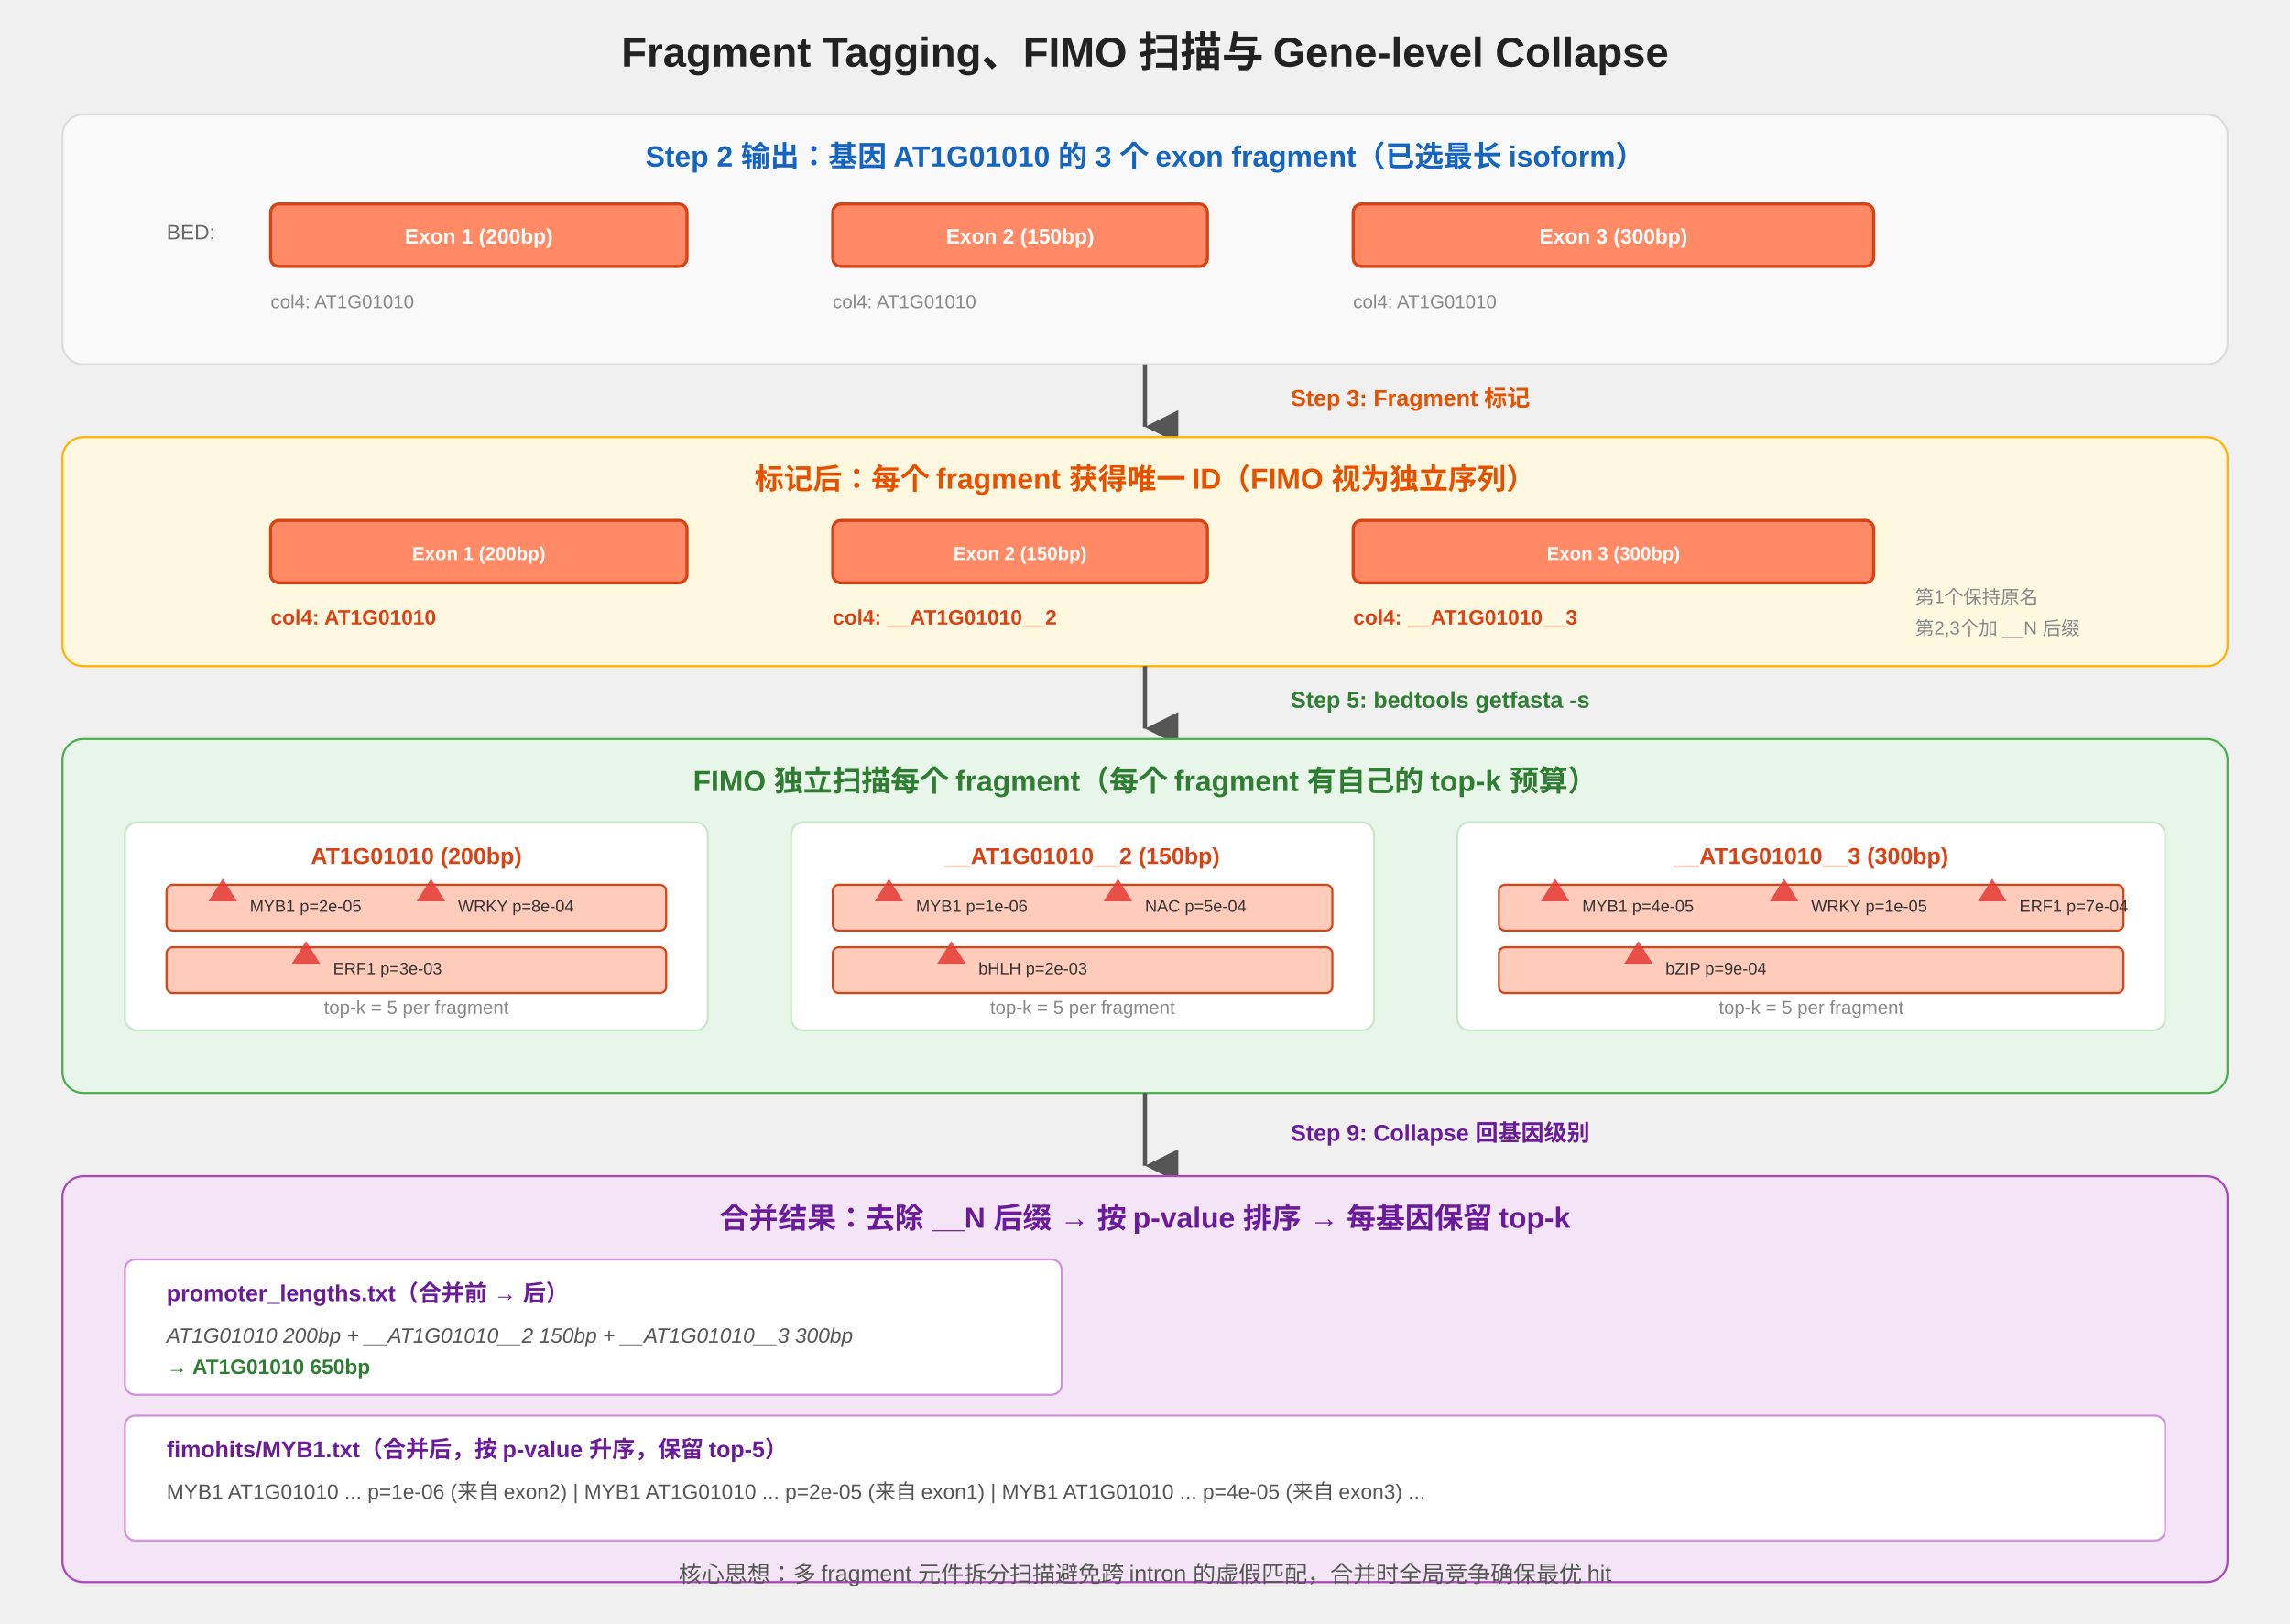
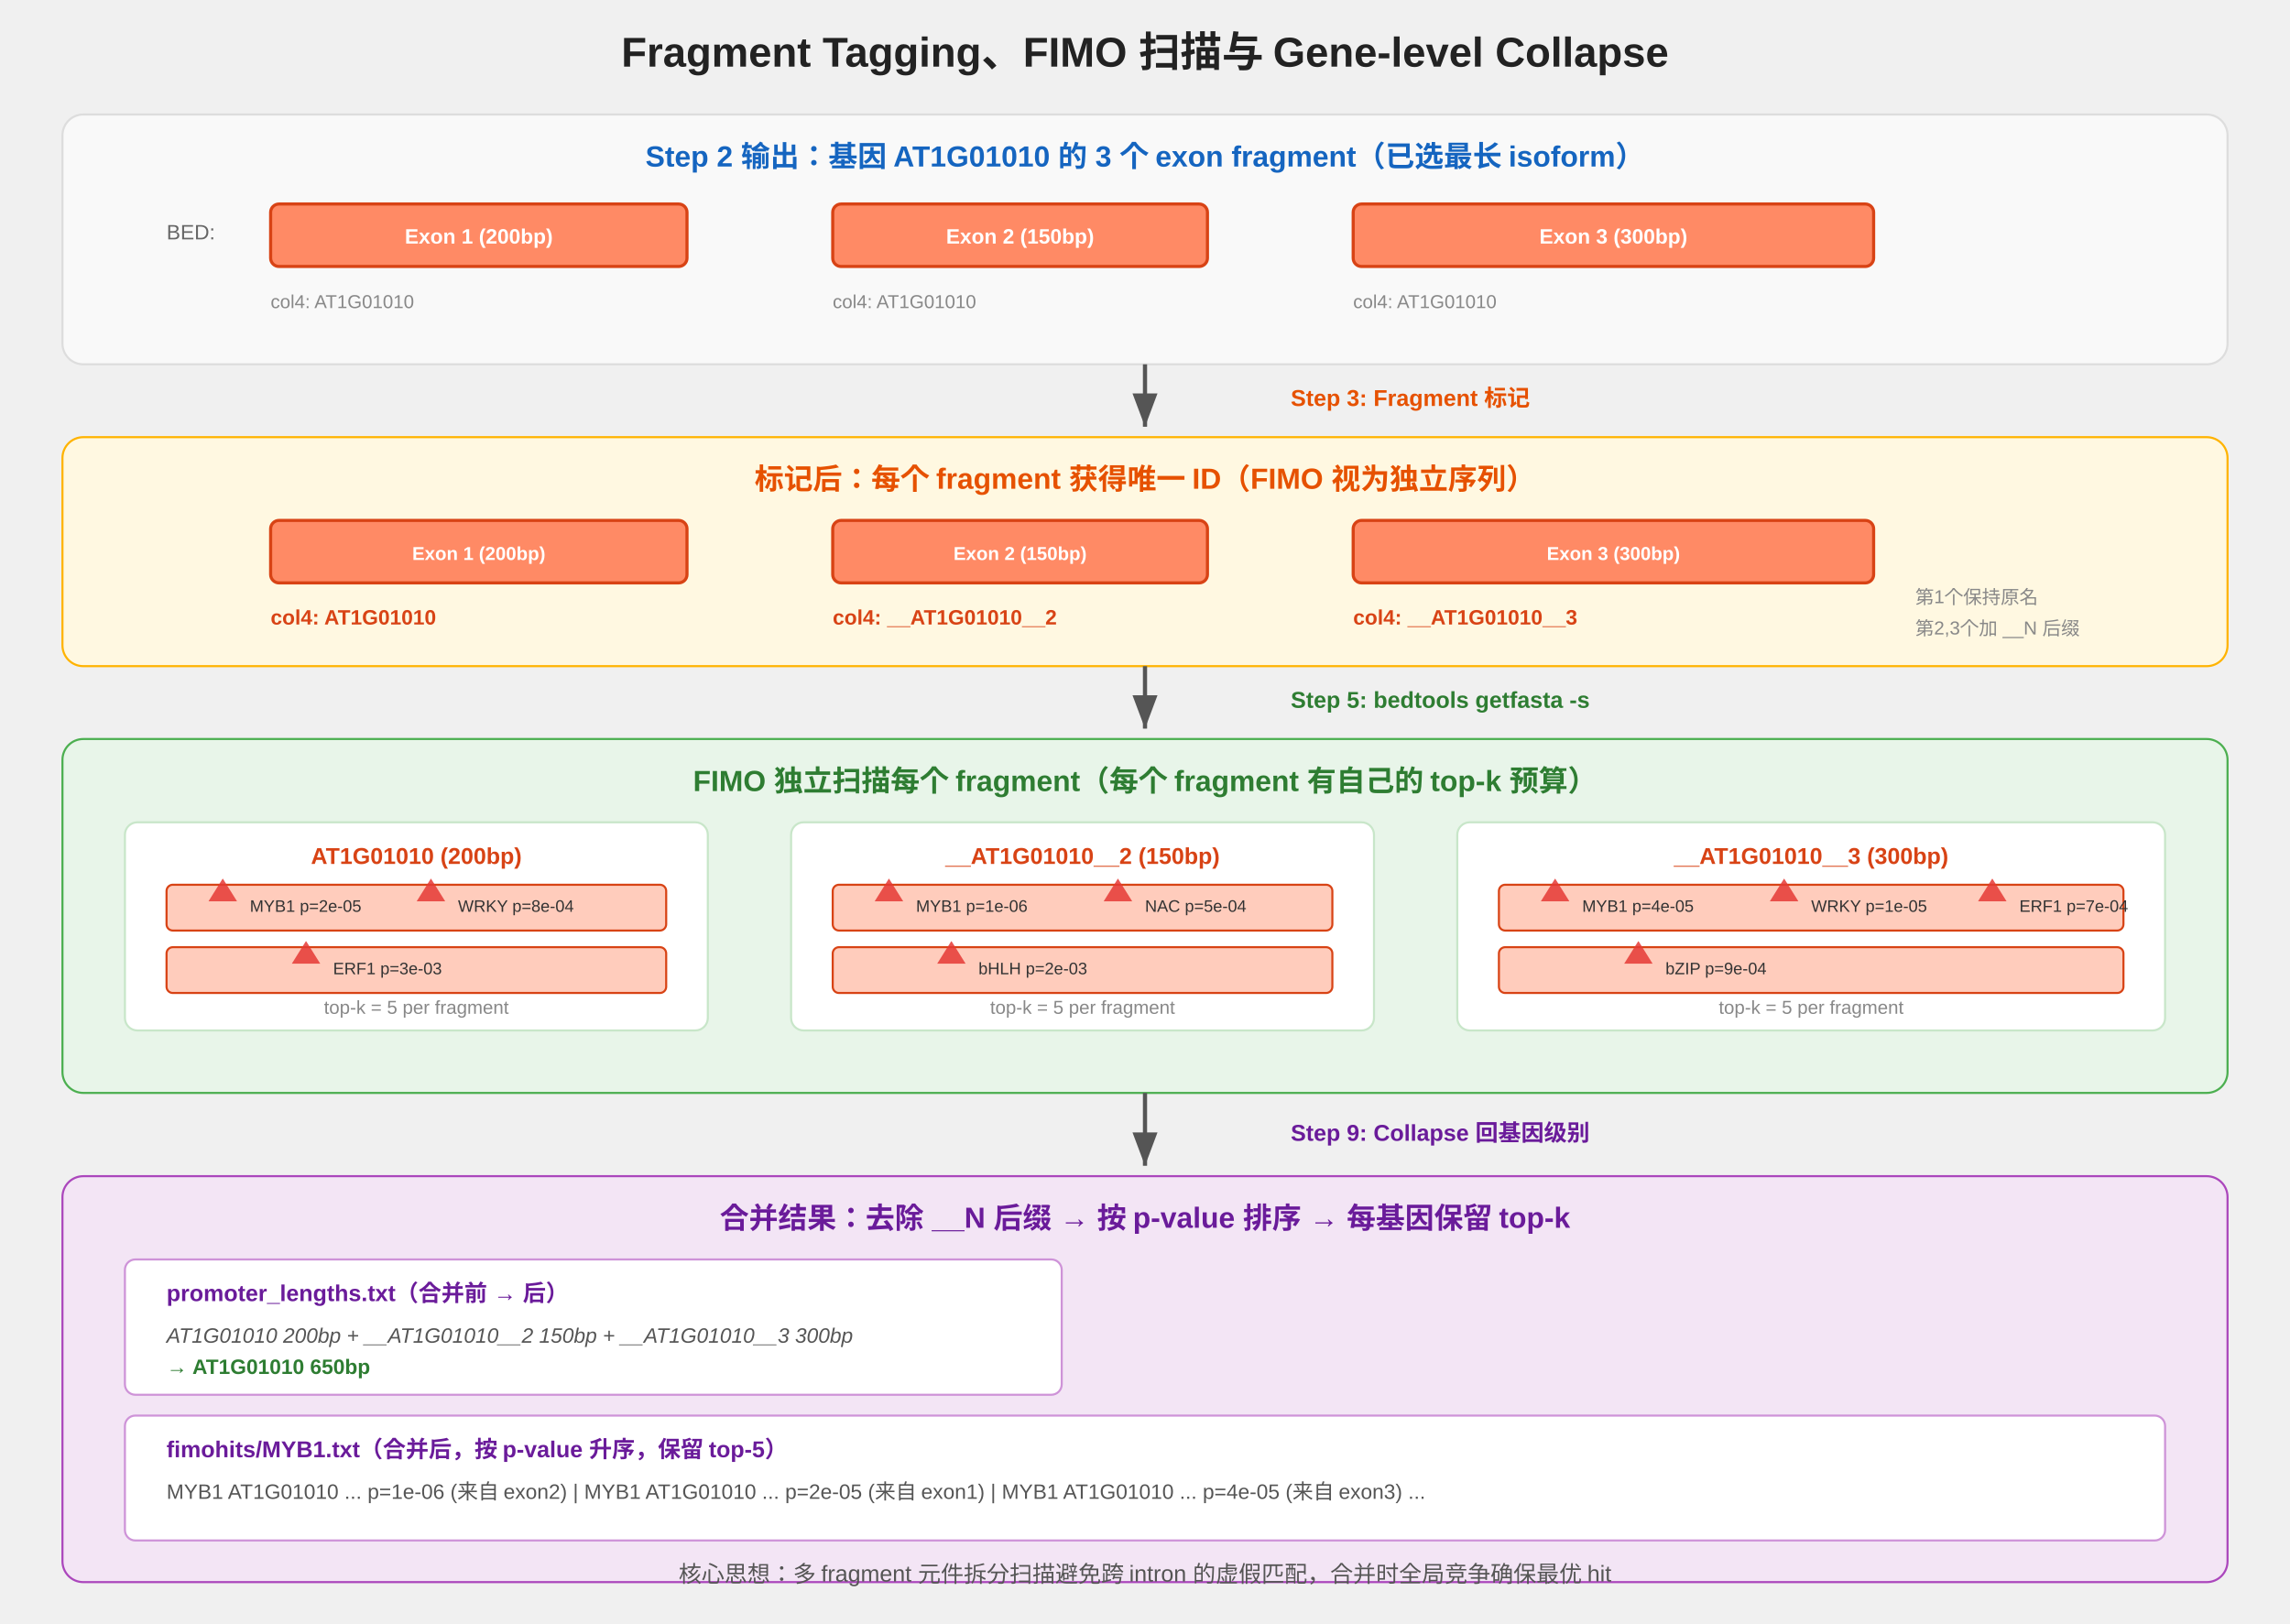
<svg xmlns="http://www.w3.org/2000/svg" viewBox="0 0 1100 780" font-family="Arial, sans-serif">
  <defs>
-     <marker id="arrowD" markerWidth="8" markerHeight="8" refX="4" refY="8" orient="auto">
-       <polygon points="0 0, 8 0, 4 8" fill="#555" />
+     <marker id="arrowD" markerWidth="8" markerHeight="6" refX="8" refY="3" orient="auto">
+       <polygon points="0 0, 8 3, 0 6" fill="#555" />
    </marker>
-     <marker id="arrowDG" markerWidth="8" markerHeight="8" refX="4" refY="8" orient="auto">
-       <polygon points="0 0, 8 0, 4 8" fill="#2e7d32" />
+     <marker id="arrowDG" markerWidth="8" markerHeight="6" refX="8" refY="3" orient="auto">
+       <polygon points="0 0, 8 3, 0 6" fill="#2e7d32" />
    </marker>
    <symbol id="motif" viewBox="0 0 20 16">
      <polygon points="10,0 20,16 0,16" fill="#e53935" opacity="0.85" />
    </symbol>
  </defs>
  <text x="550" y="32" text-anchor="middle" font-size="20" font-weight="bold" fill="#222">Fragment Tagging、FIMO 扫描与 Gene-level Collapse</text>
  <rect x="30" y="55" width="1040" height="120" rx="10" fill="#f9f9f9" stroke="#ddd" />
  <text x="550" y="80" text-anchor="middle" font-size="14" font-weight="bold" fill="#1565c0">Step 2 输出：基因 AT1G01010 的 3 个 exon fragment（已选最长 isoform）</text>
  <text x="80" y="115" font-size="10" fill="#666">BED:</text>
  <rect x="130" y="98" width="200" height="30" rx="4" fill="#ff8a65" stroke="#d84315" stroke-width="1.5" />
  <text x="230" y="117" text-anchor="middle" font-size="10" font-weight="bold" fill="#fff">Exon 1 (200bp)</text>
  <rect x="400" y="98" width="180" height="30" rx="4" fill="#ff8a65" stroke="#d84315" stroke-width="1.5" />
  <text x="490" y="117" text-anchor="middle" font-size="10" font-weight="bold" fill="#fff">Exon 2 (150bp)</text>
  <rect x="650" y="98" width="250" height="30" rx="4" fill="#ff8a65" stroke="#d84315" stroke-width="1.5" />
  <text x="775" y="117" text-anchor="middle" font-size="10" font-weight="bold" fill="#fff">Exon 3 (300bp)</text>
  <text x="130" y="148" font-size="9" fill="#888">col4: AT1G01010</text>
  <text x="400" y="148" font-size="9" fill="#888">col4: AT1G01010</text>
  <text x="650" y="148" font-size="9" fill="#888">col4: AT1G01010</text>
  <line x1="550" y1="175" x2="550" y2="205" stroke="#555" stroke-width="2" marker-end="url(#arrowD)" />
  <text x="620" y="195" font-size="11" font-weight="bold" fill="#e65100">Step 3: Fragment 标记</text>
  <rect x="30" y="210" width="1040" height="110" rx="10" fill="#fff8e1" stroke="#ffb300" />
  <text x="550" y="235" text-anchor="middle" font-size="14" font-weight="bold" fill="#e65100">标记后：每个 fragment 获得唯一 ID（FIMO 视为独立序列）</text>
  <rect x="130" y="250" width="200" height="30" rx="4" fill="#ff8a65" stroke="#d84315" stroke-width="1.5" />
  <text x="230" y="269" text-anchor="middle" font-size="9" font-weight="bold" fill="#fff">Exon 1 (200bp)</text>
  <rect x="400" y="250" width="180" height="30" rx="4" fill="#ff8a65" stroke="#d84315" stroke-width="1.5" />
  <text x="490" y="269" text-anchor="middle" font-size="9" font-weight="bold" fill="#fff">Exon 2 (150bp)</text>
  <rect x="650" y="250" width="250" height="30" rx="4" fill="#ff8a65" stroke="#d84315" stroke-width="1.5" />
  <text x="775" y="269" text-anchor="middle" font-size="9" font-weight="bold" fill="#fff">Exon 3 (300bp)</text>
  <text x="130" y="300" font-size="10" font-weight="bold" fill="#d84315">col4: AT1G01010</text>
  <text x="400" y="300" font-size="10" font-weight="bold" fill="#d84315">col4: __AT1G01010__2</text>
  <text x="650" y="300" font-size="10" font-weight="bold" fill="#d84315">col4: __AT1G01010__3</text>
  <text x="920" y="290" font-size="9" fill="#888">第1个保持原名</text>
  <text x="920" y="305" font-size="9" fill="#888">第2,3个加 __N 后缀</text>
  <line x1="550" y1="320" x2="550" y2="350" stroke="#555" stroke-width="2" marker-end="url(#arrowD)" />
  <text x="620" y="340" font-size="11" font-weight="bold" fill="#2e7d32">Step 5: bedtools getfasta -s</text>
  <rect x="30" y="355" width="1040" height="170" rx="10" fill="#e8f5e9" stroke="#4caf50" />
  <text x="550" y="380" text-anchor="middle" font-size="14" font-weight="bold" fill="#2e7d32">FIMO 独立扫描每个 fragment（每个 fragment 有自己的 top-k 预算）</text>
  <rect x="60" y="395" width="280" height="100" rx="6" fill="#fff" stroke="#c8e6c9" />
  <text x="200" y="415" text-anchor="middle" font-size="11" font-weight="bold" fill="#d84315">AT1G01010 (200bp)</text>
  <rect x="80" y="425" width="240" height="22" rx="3" fill="#ffccbc" stroke="#d84315" />
  <use href="#motif" x="100" y="422" width="14" height="11" />
  <text x="120" y="438" font-size="8" fill="#333">MYB1 p=2e-05</text>
  <use href="#motif" x="200" y="422" width="14" height="11" />
  <text x="220" y="438" font-size="8" fill="#333">WRKY p=8e-04</text>
  <rect x="80" y="455" width="240" height="22" rx="3" fill="#ffccbc" stroke="#d84315" />
  <use href="#motif" x="140" y="452" width="14" height="11" />
  <text x="160" y="468" font-size="8" fill="#333">ERF1 p=3e-03</text>
  <text x="200" y="487" text-anchor="middle" font-size="9" fill="#888">top-k = 5 per fragment</text>
  <rect x="380" y="395" width="280" height="100" rx="6" fill="#fff" stroke="#c8e6c9" />
  <text x="520" y="415" text-anchor="middle" font-size="11" font-weight="bold" fill="#d84315">__AT1G01010__2 (150bp)</text>
  <rect x="400" y="425" width="240" height="22" rx="3" fill="#ffccbc" stroke="#d84315" />
  <use href="#motif" x="420" y="422" width="14" height="11" />
  <text x="440" y="438" font-size="8" fill="#333">MYB1 p=1e-06</text>
  <use href="#motif" x="530" y="422" width="14" height="11" />
  <text x="550" y="438" font-size="8" fill="#333">NAC p=5e-04</text>
  <rect x="400" y="455" width="240" height="22" rx="3" fill="#ffccbc" stroke="#d84315" />
  <use href="#motif" x="450" y="452" width="14" height="11" />
  <text x="470" y="468" font-size="8" fill="#333">bHLH p=2e-03</text>
  <text x="520" y="487" text-anchor="middle" font-size="9" fill="#888">top-k = 5 per fragment</text>
  <rect x="700" y="395" width="340" height="100" rx="6" fill="#fff" stroke="#c8e6c9" />
  <text x="870" y="415" text-anchor="middle" font-size="11" font-weight="bold" fill="#d84315">__AT1G01010__3 (300bp)</text>
  <rect x="720" y="425" width="300" height="22" rx="3" fill="#ffccbc" stroke="#d84315" />
  <use href="#motif" x="740" y="422" width="14" height="11" />
  <text x="760" y="438" font-size="8" fill="#333">MYB1 p=4e-05</text>
  <use href="#motif" x="850" y="422" width="14" height="11" />
  <text x="870" y="438" font-size="8" fill="#333">WRKY p=1e-05</text>
  <use href="#motif" x="950" y="422" width="14" height="11" />
  <text x="970" y="438" font-size="8" fill="#333">ERF1 p=7e-04</text>
  <rect x="720" y="455" width="300" height="22" rx="3" fill="#ffccbc" stroke="#d84315" />
  <use href="#motif" x="780" y="452" width="14" height="11" />
  <text x="800" y="468" font-size="8" fill="#333">bZIP p=9e-04</text>
  <text x="870" y="487" text-anchor="middle" font-size="9" fill="#888">top-k = 5 per fragment</text>
  <line x1="550" y1="525" x2="550" y2="560" stroke="#555" stroke-width="2" marker-end="url(#arrowD)" />
  <text x="620" y="548" font-size="11" font-weight="bold" fill="#6a1b9a">Step 9: Collapse 回基因级别</text>
  <rect x="30" y="565" width="1040" height="195" rx="10" fill="#f3e5f5" stroke="#ab47bc" />
  <text x="550" y="590" text-anchor="middle" font-size="14" font-weight="bold" fill="#6a1b9a">合并结果：去除 __N 后缀 → 按 p-value 排序 → 每基因保留 top-k</text>
  <rect x="60" y="605" width="450" height="65" rx="5" fill="#fff" stroke="#ce93d8" />
  <text x="80" y="625" font-size="11" font-weight="bold" fill="#6a1b9a">promoter_lengths.txt（合并前 → 后）</text>
  <text x="80" y="645" font-size="10" fill="#555" font-style="italic">AT1G01010  200bp  +  __AT1G01010__2  150bp  +  __AT1G01010__3  300bp</text>
  <text x="80" y="660" font-size="10" font-weight="bold" fill="#2e7d32">→  AT1G01010    650bp</text>
  <rect x="60" y="680" width="980" height="60" rx="5" fill="#fff" stroke="#ce93d8" />
  <text x="80" y="700" font-size="11" font-weight="bold" fill="#6a1b9a">fimohits/MYB1.txt（合并后，按 p-value 升序，保留 top-5）</text>
  <text x="80" y="720" font-size="10" fill="#555">MYB1  AT1G01010  ...  p=1e-06 (来自 exon2)  |  MYB1  AT1G01010  ...  p=2e-05 (来自 exon1)  |  MYB1  AT1G01010  ...  p=4e-05 (来自 exon3)  ...</text>
  <text x="550" y="760" text-anchor="middle" font-size="11" fill="#555">核心思想：多 fragment 元件拆分扫描避免跨 intron 的虚假匹配，合并时全局竞争确保最优 hit</text>
</svg>
